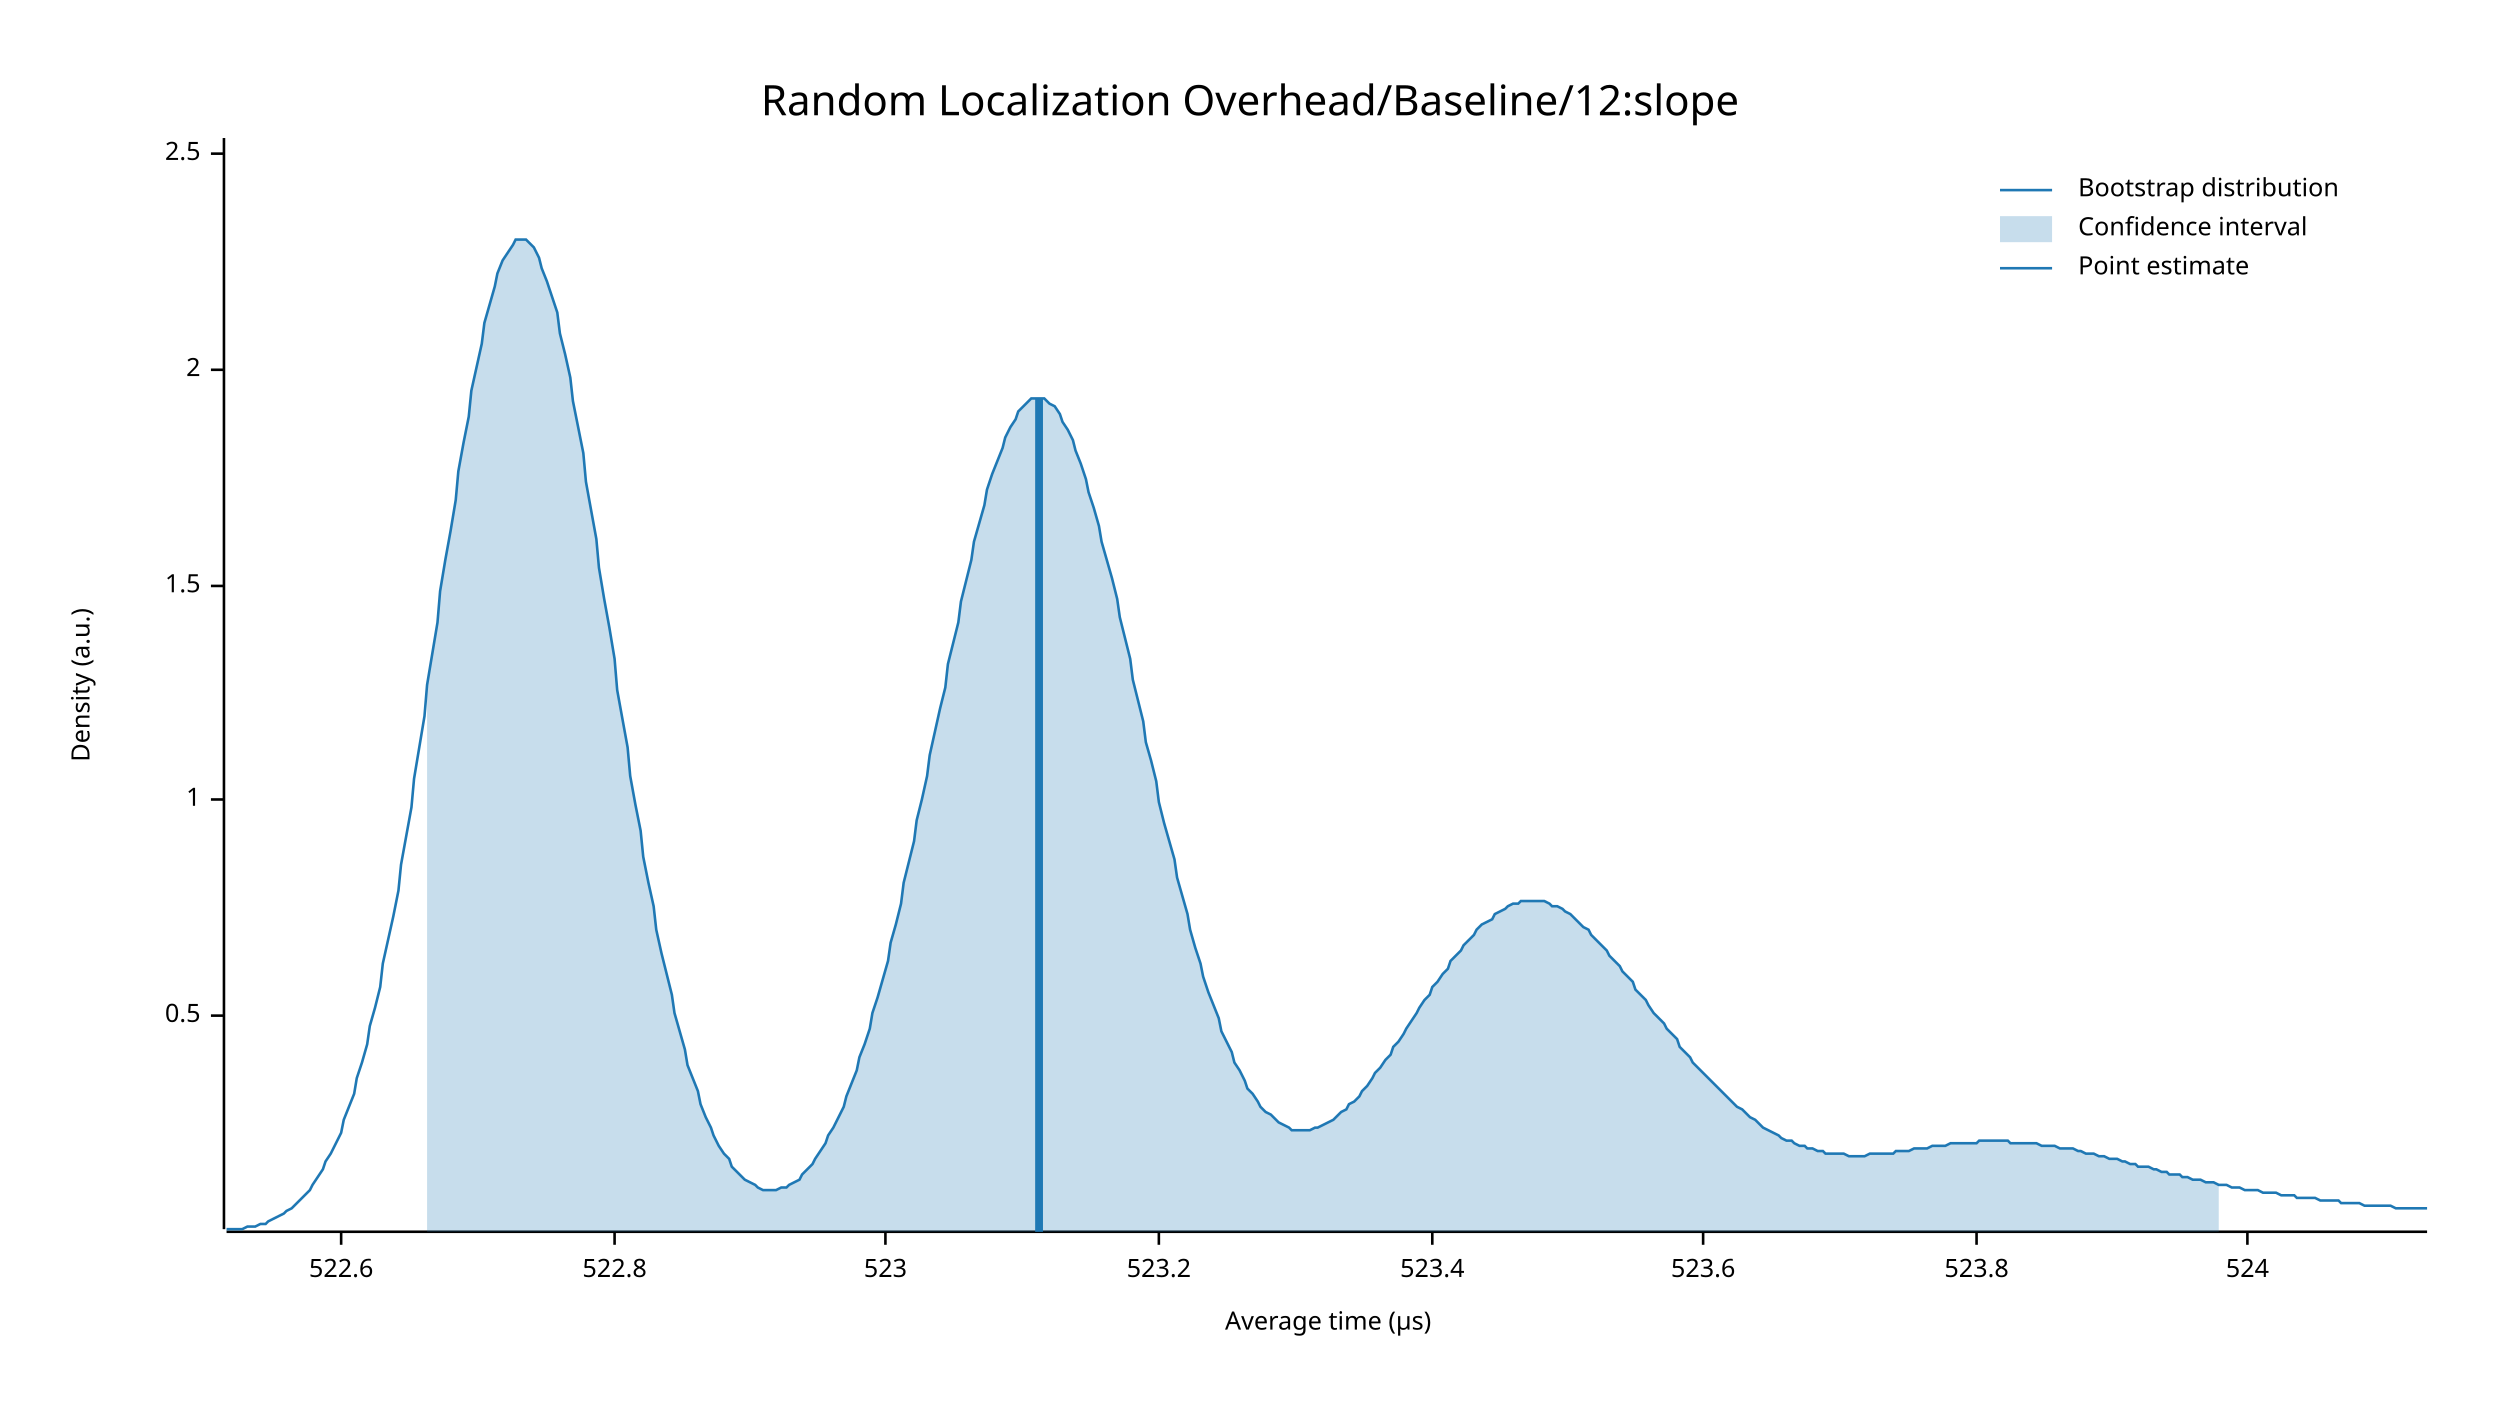
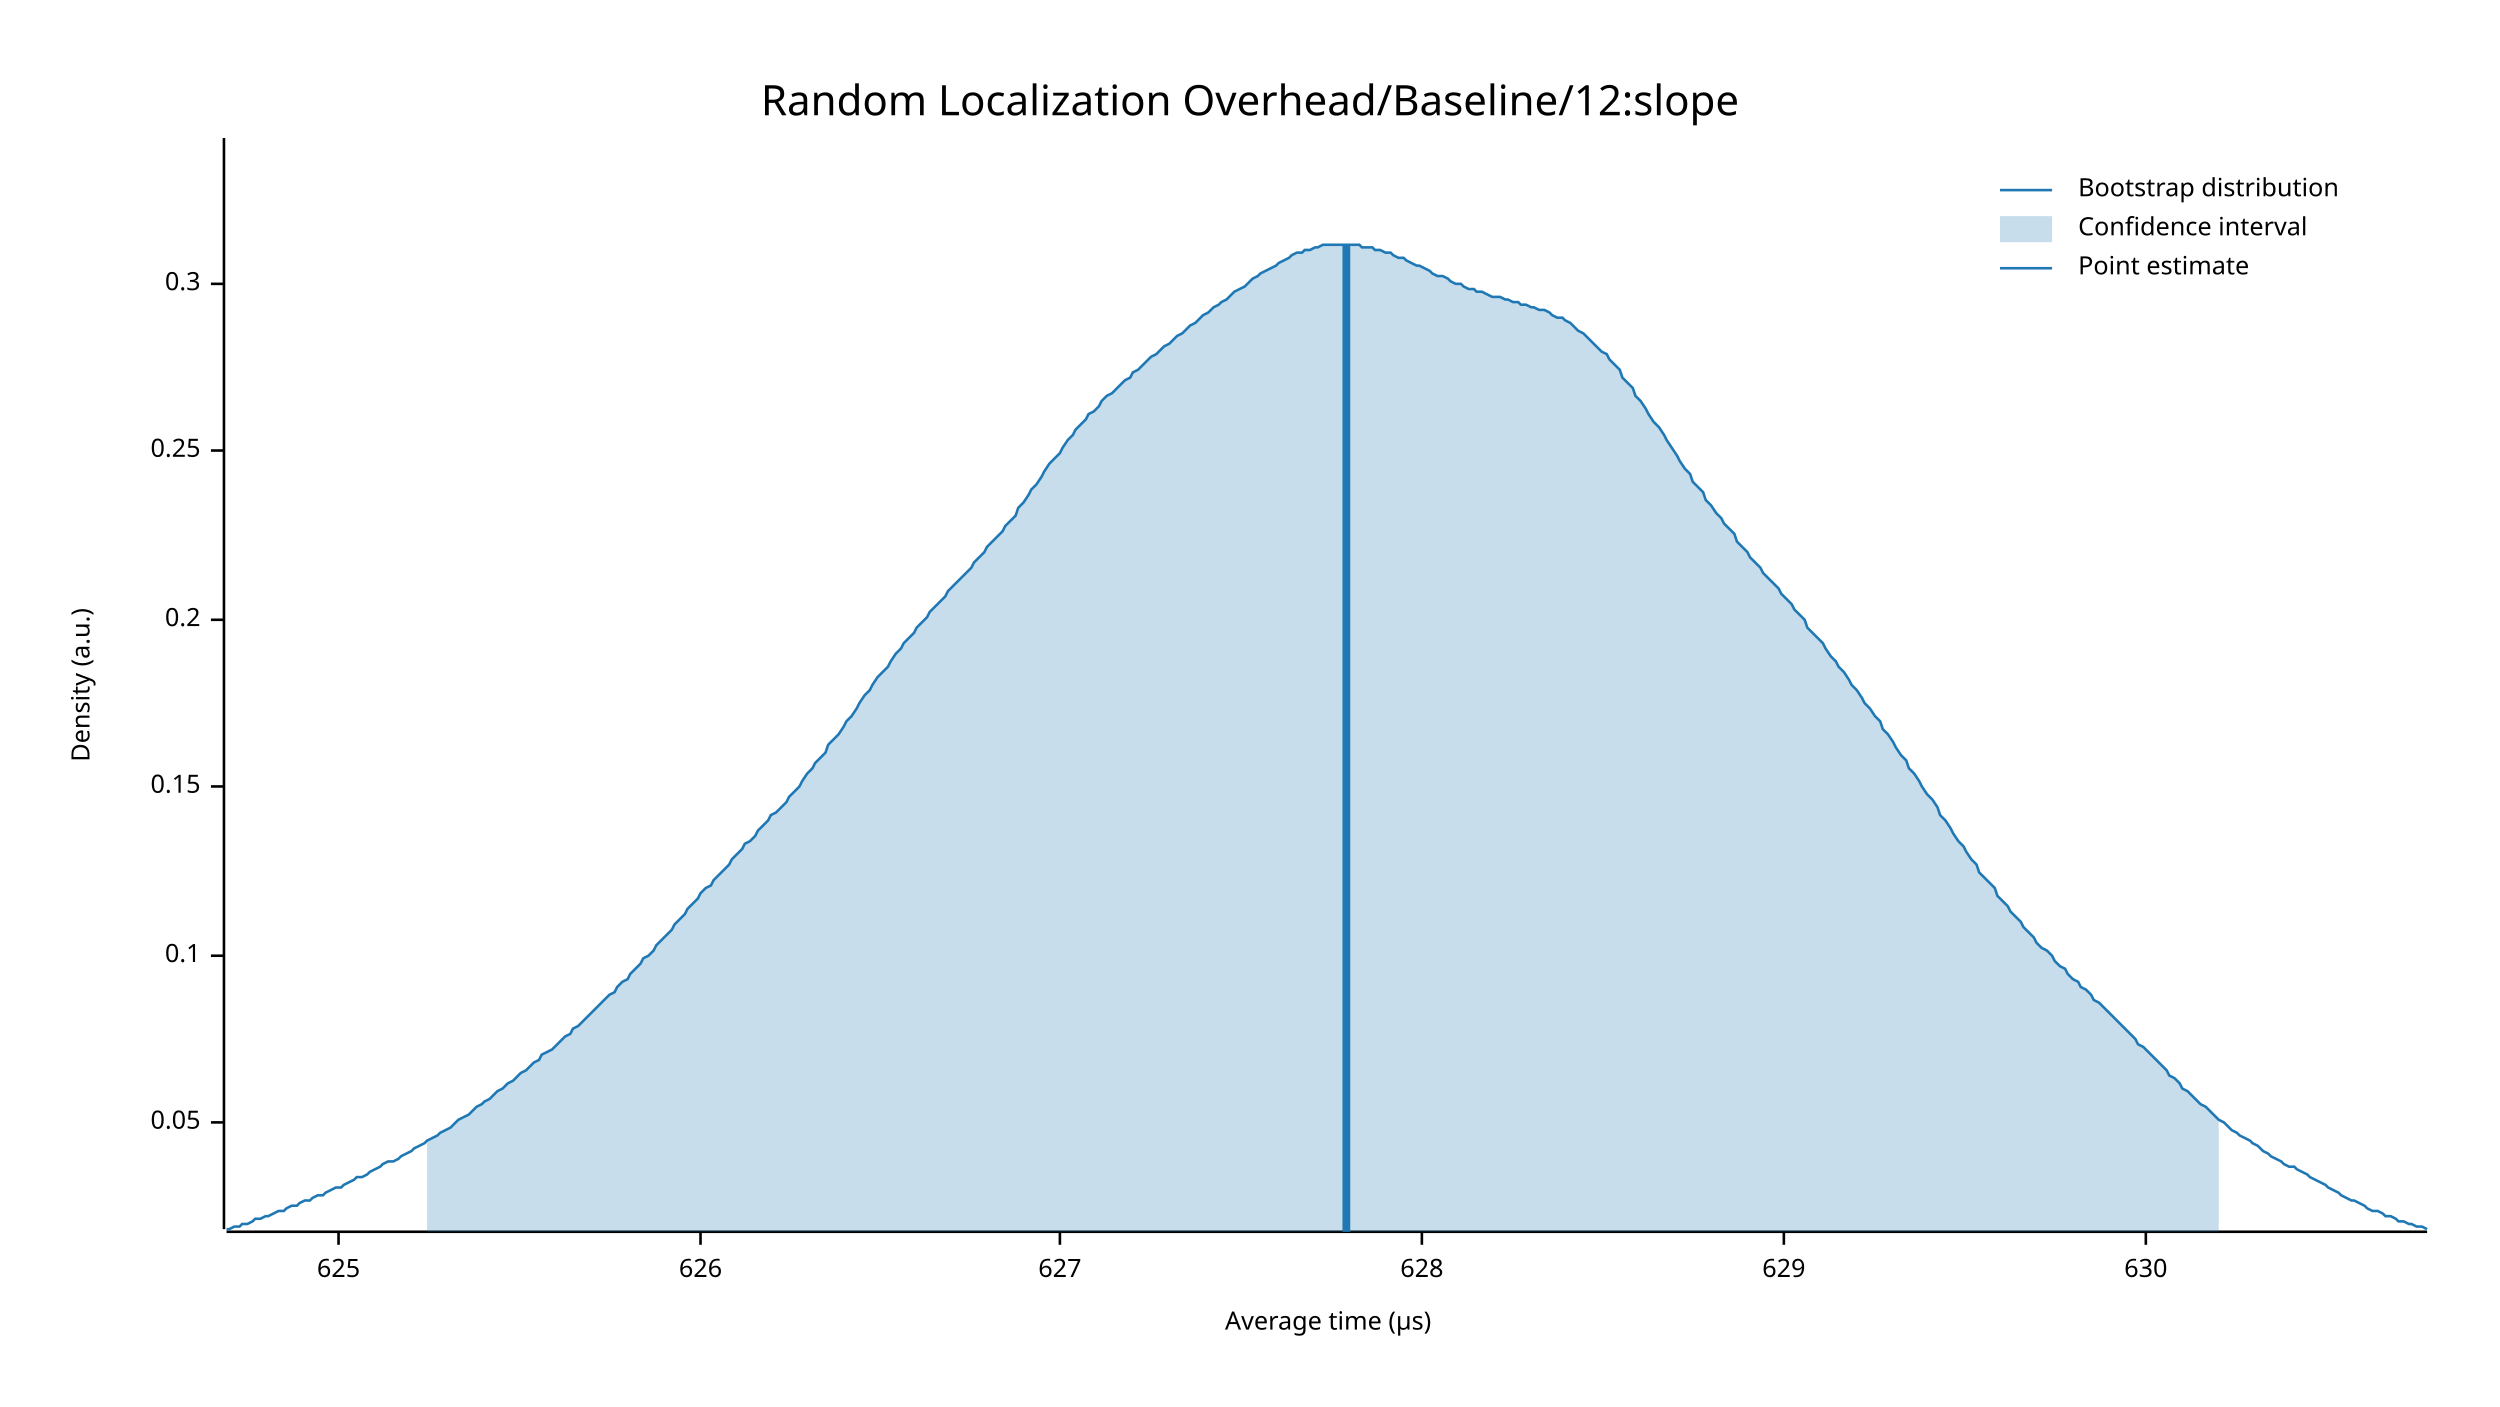
<svg xmlns="http://www.w3.org/2000/svg" width="960" height="540" viewBox="0 0 960 540">
  <text x="480" y="32" dy="0.76em" text-anchor="middle" font-family="sans-serif" font-size="16.129" opacity="1" fill="#000000">
Random Localization Overhead/Baseline/12:slope
</text>
  <text x="27" y="263" dy="0.76em" text-anchor="middle" font-family="sans-serif" font-size="9.677" opacity="1" fill="#000000" transform="rotate(270, 27, 263)">
Density (a.u.)
</text>
  <text x="510" y="513" dy="-0.5ex" text-anchor="middle" font-family="sans-serif" font-size="9.677" opacity="1" fill="#000000">
Average time (µs)
</text>
  <polyline fill="none" opacity="1" stroke="#000000" stroke-width="1" points="86,53 86,472 " />
-   <text x="77" y="390" dy="0.5ex" text-anchor="end" font-family="sans-serif" font-size="9.677" opacity="1" fill="#000000">
- 0.5
+   <text x="77" y="431" dy="0.5ex" text-anchor="end" font-family="sans-serif" font-size="9.677" opacity="1" fill="#000000">
+ 0.05
</text>
-   <polyline fill="none" opacity="1" stroke="#000000" stroke-width="1" points="81,390 86,390 " />
-   <text x="77" y="307" dy="0.5ex" text-anchor="end" font-family="sans-serif" font-size="9.677" opacity="1" fill="#000000">
- 1
+   <polyline fill="none" opacity="1" stroke="#000000" stroke-width="1" points="81,431 86,431 " />
+   <text x="77" y="367" dy="0.5ex" text-anchor="end" font-family="sans-serif" font-size="9.677" opacity="1" fill="#000000">
+ 0.1
</text>
-   <polyline fill="none" opacity="1" stroke="#000000" stroke-width="1" points="81,307 86,307 " />
-   <text x="77" y="225" dy="0.5ex" text-anchor="end" font-family="sans-serif" font-size="9.677" opacity="1" fill="#000000">
- 1.5
+   <polyline fill="none" opacity="1" stroke="#000000" stroke-width="1" points="81,367 86,367 " />
+   <text x="77" y="302" dy="0.5ex" text-anchor="end" font-family="sans-serif" font-size="9.677" opacity="1" fill="#000000">
+ 0.15
</text>
-   <polyline fill="none" opacity="1" stroke="#000000" stroke-width="1" points="81,225 86,225 " />
-   <text x="77" y="142" dy="0.5ex" text-anchor="end" font-family="sans-serif" font-size="9.677" opacity="1" fill="#000000">
- 2
+   <polyline fill="none" opacity="1" stroke="#000000" stroke-width="1" points="81,302 86,302 " />
+   <text x="77" y="238" dy="0.5ex" text-anchor="end" font-family="sans-serif" font-size="9.677" opacity="1" fill="#000000">
+ 0.2
</text>
-   <polyline fill="none" opacity="1" stroke="#000000" stroke-width="1" points="81,142 86,142 " />
-   <text x="77" y="59" dy="0.5ex" text-anchor="end" font-family="sans-serif" font-size="9.677" opacity="1" fill="#000000">
- 2.5
+   <polyline fill="none" opacity="1" stroke="#000000" stroke-width="1" points="81,238 86,238 " />
+   <text x="77" y="173" dy="0.5ex" text-anchor="end" font-family="sans-serif" font-size="9.677" opacity="1" fill="#000000">
+ 0.25
</text>
-   <polyline fill="none" opacity="1" stroke="#000000" stroke-width="1" points="81,59 86,59 " />
+   <polyline fill="none" opacity="1" stroke="#000000" stroke-width="1" points="81,173 86,173 " />
+   <text x="77" y="109" dy="0.5ex" text-anchor="end" font-family="sans-serif" font-size="9.677" opacity="1" fill="#000000">
+ 0.3
+ </text>
+   <polyline fill="none" opacity="1" stroke="#000000" stroke-width="1" points="81,109 86,109 " />
  <polyline fill="none" opacity="1" stroke="#000000" stroke-width="1" points="87,473 932,473 " />
-   <text x="131" y="483" dy="0.76em" text-anchor="middle" font-family="sans-serif" font-size="9.677" opacity="1" fill="#000000">
- 522.6
+   <text x="130" y="483" dy="0.76em" text-anchor="middle" font-family="sans-serif" font-size="9.677" opacity="1" fill="#000000">
+ 625
</text>
-   <polyline fill="none" opacity="1" stroke="#000000" stroke-width="1" points="131,473 131,478 " />
-   <text x="236" y="483" dy="0.76em" text-anchor="middle" font-family="sans-serif" font-size="9.677" opacity="1" fill="#000000">
- 522.8
+   <polyline fill="none" opacity="1" stroke="#000000" stroke-width="1" points="130,473 130,478 " />
+   <text x="269" y="483" dy="0.76em" text-anchor="middle" font-family="sans-serif" font-size="9.677" opacity="1" fill="#000000">
+ 626
</text>
-   <polyline fill="none" opacity="1" stroke="#000000" stroke-width="1" points="236,473 236,478 " />
-   <text x="340" y="483" dy="0.76em" text-anchor="middle" font-family="sans-serif" font-size="9.677" opacity="1" fill="#000000">
- 523
+   <polyline fill="none" opacity="1" stroke="#000000" stroke-width="1" points="269,473 269,478 " />
+   <text x="407" y="483" dy="0.76em" text-anchor="middle" font-family="sans-serif" font-size="9.677" opacity="1" fill="#000000">
+ 627
</text>
-   <polyline fill="none" opacity="1" stroke="#000000" stroke-width="1" points="340,473 340,478 " />
-   <text x="445" y="483" dy="0.76em" text-anchor="middle" font-family="sans-serif" font-size="9.677" opacity="1" fill="#000000">
- 523.2
+   <polyline fill="none" opacity="1" stroke="#000000" stroke-width="1" points="407,473 407,478 " />
+   <text x="546" y="483" dy="0.76em" text-anchor="middle" font-family="sans-serif" font-size="9.677" opacity="1" fill="#000000">
+ 628
</text>
-   <polyline fill="none" opacity="1" stroke="#000000" stroke-width="1" points="445,473 445,478 " />
-   <text x="550" y="483" dy="0.76em" text-anchor="middle" font-family="sans-serif" font-size="9.677" opacity="1" fill="#000000">
- 523.4
+   <polyline fill="none" opacity="1" stroke="#000000" stroke-width="1" points="546,473 546,478 " />
+   <text x="685" y="483" dy="0.76em" text-anchor="middle" font-family="sans-serif" font-size="9.677" opacity="1" fill="#000000">
+ 629
</text>
-   <polyline fill="none" opacity="1" stroke="#000000" stroke-width="1" points="550,473 550,478 " />
-   <text x="654" y="483" dy="0.76em" text-anchor="middle" font-family="sans-serif" font-size="9.677" opacity="1" fill="#000000">
- 523.6
+   <polyline fill="none" opacity="1" stroke="#000000" stroke-width="1" points="685,473 685,478 " />
+   <text x="824" y="483" dy="0.76em" text-anchor="middle" font-family="sans-serif" font-size="9.677" opacity="1" fill="#000000">
+ 630
</text>
-   <polyline fill="none" opacity="1" stroke="#000000" stroke-width="1" points="654,473 654,478 " />
-   <text x="759" y="483" dy="0.76em" text-anchor="middle" font-family="sans-serif" font-size="9.677" opacity="1" fill="#000000">
- 523.8
- </text>
-   <polyline fill="none" opacity="1" stroke="#000000" stroke-width="1" points="759,473 759,478 " />
-   <text x="863" y="483" dy="0.76em" text-anchor="middle" font-family="sans-serif" font-size="9.677" opacity="1" fill="#000000">
- 524
- </text>
-   <polyline fill="none" opacity="1" stroke="#000000" stroke-width="1" points="863,473 863,478 " />
-   <polyline fill="none" opacity="1" stroke="#1F78B4" stroke-width="1" points="87,472 88,472 90,472 92,472 93,472 95,471 97,471 98,471 100,470 102,470 103,469 105,468 107,467 109,466 110,465 112,464 114,462 115,461 117,459 119,457 120,455 122,452 124,449 125,446 127,443 129,439 131,435 132,430 134,425 136,420 137,414 139,408 141,401 142,394 144,387 146,379 147,370 149,361 151,352 153,342 154,332 156,321 158,310 159,299 161,287 163,275 164,263 166,251 168,239 169,227 171,215 173,204 175,192 176,181 178,170 180,160 181,150 183,141 185,132 186,124 188,117 190,110 191,105 193,100 195,97 197,94 198,92 200,92 202,92 203,93 205,95 207,99 208,103 210,108 212,114 214,120 215,128 217,136 219,145 220,154 222,164 224,174 225,185 227,196 229,207 230,218 232,230 234,241 236,253 237,265 239,276 241,287 242,298 244,309 246,319 247,329 249,339 251,348 252,357 254,366 256,374 258,382 259,389 261,396 263,403 264,409 266,414 268,419 269,424 271,429 273,433 274,436 276,440 278,443 280,445 281,448 283,450 285,452 286,453 288,454 290,455 291,456 293,457 295,457 296,457 298,457 300,456 302,456 303,455 305,454 307,453 308,451 310,449 312,447 313,445 315,442 317,439 318,436 320,433 322,429 324,425 325,421 327,416 329,411 330,406 332,401 334,395 335,389 337,383 339,376 341,369 342,362 344,355 346,347 347,339 349,331 351,323 352,315 354,307 356,298 357,290 359,281 361,272 363,264 364,255 366,247 368,239 369,231 371,223 373,215 374,208 376,201 378,194 379,188 381,182 383,177 385,172 386,168 388,164 390,161 391,158 393,156 395,154 396,153 398,153 400,153 401,153 403,155 405,156 407,159 408,162 410,165 412,169 413,173 415,178 417,184 418,189 420,195 422,202 423,208 425,215 427,222 429,230 430,237 432,245 434,253 435,261 437,269 439,277 440,285 442,292 444,300 445,308 447,316 449,323 451,330 452,337 454,344 456,351 457,357 459,364 461,370 462,375 464,381 466,386 468,391 469,396 471,400 473,404 474,408 476,411 478,415 479,418 481,420 483,423 484,425 486,427 488,428 490,430 491,431 493,432 495,433 496,434 498,434 500,434 501,434 503,434 505,433 506,433 508,432 510,431 512,430 513,429 515,427 517,426 518,424 520,423 522,421 523,419 525,417 527,414 528,412 530,410 532,407 534,405 535,402 537,400 539,397 540,395 542,392 544,389 545,387 547,384 549,382 550,379 552,377 554,374 556,372 557,369 559,367 561,365 562,363 564,361 566,359 567,357 569,355 571,354 573,353 574,351 576,350 578,349 579,348 581,347 583,347 584,346 586,346 588,346 589,346 591,346 593,346 595,347 596,348 598,348 600,349 601,350 603,351 605,353 606,354 608,356 610,357 611,359 613,361 615,363 617,365 618,367 620,369 622,371 623,373 625,375 627,377 628,380 630,382 632,384 633,386 635,389 637,391 639,393 640,395 642,397 644,399 645,402 647,404 649,406 650,408 652,410 654,412 655,413 657,415 659,417 661,419 662,420 664,422 666,424 667,425 669,426 671,428 672,429 674,430 676,432 677,433 679,434 681,435 683,436 684,437 686,438 688,438 689,439 691,440 693,440 694,441 696,441 698,442 700,442 701,443 703,443 705,443 706,443 708,443 710,444 711,444 713,444 715,444 716,444 718,443 720,443 722,443 723,443 725,443 727,443 728,442 730,442 732,442 733,442 735,441 737,441 738,441 740,441 742,440 744,440 745,440 747,440 749,439 750,439 752,439 754,439 755,439 757,439 759,439 760,438 762,438 764,438 766,438 767,438 769,438 771,438 772,439 774,439 776,439 777,439 779,439 781,439 782,439 784,440 786,440 788,440 789,440 791,441 793,441 794,441 796,441 798,442 799,442 801,443 803,443 804,443 806,444 808,444 810,445 811,445 813,445 815,446 816,446 818,447 820,447 821,448 823,448 825,448 827,449 828,449 830,450 832,450 833,451 835,451 837,451 838,452 840,452 842,453 843,453 845,453 847,454 849,454 850,454 852,455 854,455 855,455 857,456 859,456 860,456 862,457 864,457 865,457 867,457 869,458 871,458 872,458 874,458 876,459 877,459 879,459 881,459 882,460 884,460 886,460 887,460 889,460 891,461 893,461 894,461 896,461 898,461 899,462 901,462 903,462 904,462 906,462 908,463 909,463 911,463 913,463 915,463 916,463 918,463 920,464 921,464 923,464 925,464 926,464 928,464 930,464 932,464 " />
-   <polygon opacity="0.25" fill="#1F78B4" points="164,263 166,251 168,239 169,227 171,215 173,204 175,192 176,181 178,170 180,160 181,150 183,141 185,132 186,124 188,117 190,110 191,105 193,100 195,97 197,94 198,92 200,92 202,92 203,93 205,95 207,99 208,103 210,108 212,114 214,120 215,128 217,136 219,145 220,154 222,164 224,174 225,185 227,196 229,207 230,218 232,230 234,241 236,253 237,265 239,276 241,287 242,298 244,309 246,319 247,329 249,339 251,348 252,357 254,366 256,374 258,382 259,389 261,396 263,403 264,409 266,414 268,419 269,424 271,429 273,433 274,436 276,440 278,443 280,445 281,448 283,450 285,452 286,453 288,454 290,455 291,456 293,457 295,457 296,457 298,457 300,456 302,456 303,455 305,454 307,453 308,451 310,449 312,447 313,445 315,442 317,439 318,436 320,433 322,429 324,425 325,421 327,416 329,411 330,406 332,401 334,395 335,389 337,383 339,376 341,369 342,362 344,355 346,347 347,339 349,331 351,323 352,315 354,307 356,298 357,290 359,281 361,272 363,264 364,255 366,247 368,239 369,231 371,223 373,215 374,208 376,201 378,194 379,188 381,182 383,177 385,172 386,168 388,164 390,161 391,158 393,156 395,154 396,153 398,153 400,153 401,153 403,155 405,156 407,159 408,162 410,165 412,169 413,173 415,178 417,184 418,189 420,195 422,202 423,208 425,215 427,222 429,230 430,237 432,245 434,253 435,261 437,269 439,277 440,285 442,292 444,300 445,308 447,316 449,323 451,330 452,337 454,344 456,351 457,357 459,364 461,370 462,375 464,381 466,386 468,391 469,396 471,400 473,404 474,408 476,411 478,415 479,418 481,420 483,423 484,425 486,427 488,428 490,430 491,431 493,432 495,433 496,434 498,434 500,434 501,434 503,434 505,433 506,433 508,432 510,431 512,430 513,429 515,427 517,426 518,424 520,423 522,421 523,419 525,417 527,414 528,412 530,410 532,407 534,405 535,402 537,400 539,397 540,395 542,392 544,389 545,387 547,384 549,382 550,379 552,377 554,374 556,372 557,369 559,367 561,365 562,363 564,361 566,359 567,357 569,355 571,354 573,353 574,351 576,350 578,349 579,348 581,347 583,347 584,346 586,346 588,346 589,346 591,346 593,346 595,347 596,348 598,348 600,349 601,350 603,351 605,353 606,354 608,356 610,357 611,359 613,361 615,363 617,365 618,367 620,369 622,371 623,373 625,375 627,377 628,380 630,382 632,384 633,386 635,389 637,391 639,393 640,395 642,397 644,399 645,402 647,404 649,406 650,408 652,410 654,412 655,413 657,415 659,417 661,419 662,420 664,422 666,424 667,425 669,426 671,428 672,429 674,430 676,432 677,433 679,434 681,435 683,436 684,437 686,438 688,438 689,439 691,440 693,440 694,441 696,441 698,442 700,442 701,443 703,443 705,443 706,443 708,443 710,444 711,444 713,444 715,444 716,444 718,443 720,443 722,443 723,443 725,443 727,443 728,442 730,442 732,442 733,442 735,441 737,441 738,441 740,441 742,440 744,440 745,440 747,440 749,439 750,439 752,439 754,439 755,439 757,439 759,439 760,438 762,438 764,438 766,438 767,438 769,438 771,438 772,439 774,439 776,439 777,439 779,439 781,439 782,439 784,440 786,440 788,440 789,440 791,441 793,441 794,441 796,441 798,442 799,442 801,443 803,443 804,443 806,444 808,444 810,445 811,445 813,445 815,446 816,446 818,447 820,447 821,448 823,448 825,448 827,449 828,449 830,450 832,450 833,451 835,451 837,451 838,452 840,452 842,453 843,453 845,453 847,454 849,454 850,454 852,455 852,473 164,473 " />
-   <polyline fill="none" opacity="1" stroke="#1F78B4" stroke-width="3" points="399,473 399,153 " />
+   <polyline fill="none" opacity="1" stroke="#000000" stroke-width="1" points="824,473 824,478 " />
+   <polyline fill="none" opacity="1" stroke="#1F78B4" stroke-width="1" points="87,472 88,472 90,471 92,471 93,470 95,470 97,469 98,468 100,468 102,467 103,467 105,466 107,465 109,465 110,464 112,463 114,463 115,462 117,461 119,461 120,460 122,459 124,459 125,458 127,457 129,456 131,456 132,455 134,454 136,453 137,452 139,452 141,451 142,450 144,449 146,448 147,447 149,446 151,446 153,445 154,444 156,443 158,442 159,441 161,440 163,439 164,438 166,437 168,436 169,435 171,434 173,433 175,431 176,430 178,429 180,428 181,427 183,425 185,424 186,423 188,422 190,420 191,419 193,418 195,416 197,415 198,414 200,412 202,411 203,410 205,408 207,407 208,405 210,404 212,403 214,401 215,400 217,398 219,397 220,395 222,394 224,392 225,391 227,389 229,387 230,386 232,384 234,382 236,381 237,379 239,377 241,376 242,374 244,372 246,370 247,368 249,367 251,365 252,363 254,361 256,359 258,357 259,355 261,353 263,351 264,349 266,347 268,345 269,343 271,341 273,340 274,338 276,336 278,334 280,332 281,330 283,328 285,326 286,324 288,323 290,321 291,319 293,317 295,315 296,313 298,312 300,310 302,308 303,306 305,304 307,302 308,300 310,297 312,295 313,293 315,291 317,289 318,286 320,284 322,282 324,279 325,277 327,275 329,272 330,270 332,267 334,265 335,263 337,260 339,258 341,256 342,254 344,251 346,249 347,247 349,245 351,243 352,241 354,239 356,237 357,235 359,233 361,231 363,229 364,227 366,225 368,223 369,222 371,220 373,218 374,216 376,214 378,212 379,210 381,208 383,206 385,204 386,202 388,200 390,198 391,195 393,193 395,190 396,188 398,186 400,183 401,181 403,178 405,176 407,174 408,172 410,169 412,167 413,165 415,163 417,161 418,159 420,158 422,156 423,154 425,152 427,151 429,149 430,148 432,146 434,145 435,143 437,142 439,140 440,139 442,137 444,136 445,135 447,133 449,132 451,130 452,129 454,128 456,126 457,125 459,124 461,122 462,121 464,120 466,118 468,117 469,116 471,115 473,113 474,112 476,111 478,110 479,109 481,107 483,106 484,105 486,104 488,103 490,102 491,101 493,100 495,99 496,98 498,97 500,97 501,96 503,96 505,95 506,95 508,94 510,94 512,94 513,94 515,94 517,94 518,94 520,94 522,94 523,95 525,95 527,95 528,96 530,96 532,97 534,97 535,98 537,99 539,99 540,100 542,101 544,102 545,102 547,103 549,104 550,105 552,106 554,106 556,107 557,108 559,109 561,109 562,110 564,111 566,111 567,112 569,112 571,113 573,114 574,114 576,114 578,115 579,115 581,116 583,116 584,117 586,117 588,118 589,118 591,119 593,119 595,120 596,121 598,122 600,122 601,123 603,124 605,126 606,127 608,128 610,130 611,131 613,133 615,135 617,136 618,138 620,140 622,142 623,145 625,147 627,149 628,152 630,154 632,157 633,159 635,162 637,164 639,167 640,169 642,172 644,175 645,177 647,180 649,182 650,185 652,187 654,189 655,192 657,194 659,197 661,199 662,201 664,203 666,205 667,208 669,210 671,212 672,214 674,216 676,218 677,220 679,222 681,224 683,226 684,228 686,230 688,232 689,234 691,236 693,238 694,241 696,243 698,245 700,247 701,249 703,252 705,254 706,256 708,258 710,261 711,263 713,265 715,268 716,270 718,272 720,275 722,277 723,280 725,282 727,285 728,287 730,290 732,292 733,295 735,297 737,300 738,302 740,305 742,307 744,310 745,313 747,315 749,318 750,320 752,323 754,325 755,327 757,330 759,332 760,335 762,337 764,339 766,341 767,344 769,346 771,348 772,350 774,352 776,354 777,356 779,358 781,360 782,362 784,364 786,365 788,367 789,369 791,371 793,372 794,374 796,376 798,377 799,379 801,380 803,382 804,384 806,385 808,387 810,389 811,390 813,392 815,394 816,395 818,397 820,399 821,401 823,402 825,404 827,406 828,407 830,409 832,411 833,413 835,414 837,416 838,418 840,419 842,421 843,422 845,424 847,425 849,427 850,428 852,430 854,431 855,432 857,434 859,435 860,436 862,437 864,438 865,439 867,440 869,442 871,443 872,444 874,445 876,446 877,447 879,448 881,448 882,449 884,450 886,451 887,452 889,453 891,454 893,455 894,456 896,457 898,458 899,459 901,460 903,461 904,461 906,462 908,463 909,464 911,465 913,465 915,466 916,467 918,467 920,468 921,469 923,469 925,470 926,470 928,471 930,471 932,472 " />
+   <polygon opacity="0.25" fill="#1F78B4" points="164,438 166,437 168,436 169,435 171,434 173,433 175,431 176,430 178,429 180,428 181,427 183,425 185,424 186,423 188,422 190,420 191,419 193,418 195,416 197,415 198,414 200,412 202,411 203,410 205,408 207,407 208,405 210,404 212,403 214,401 215,400 217,398 219,397 220,395 222,394 224,392 225,391 227,389 229,387 230,386 232,384 234,382 236,381 237,379 239,377 241,376 242,374 244,372 246,370 247,368 249,367 251,365 252,363 254,361 256,359 258,357 259,355 261,353 263,351 264,349 266,347 268,345 269,343 271,341 273,340 274,338 276,336 278,334 280,332 281,330 283,328 285,326 286,324 288,323 290,321 291,319 293,317 295,315 296,313 298,312 300,310 302,308 303,306 305,304 307,302 308,300 310,297 312,295 313,293 315,291 317,289 318,286 320,284 322,282 324,279 325,277 327,275 329,272 330,270 332,267 334,265 335,263 337,260 339,258 341,256 342,254 344,251 346,249 347,247 349,245 351,243 352,241 354,239 356,237 357,235 359,233 361,231 363,229 364,227 366,225 368,223 369,222 371,220 373,218 374,216 376,214 378,212 379,210 381,208 383,206 385,204 386,202 388,200 390,198 391,195 393,193 395,190 396,188 398,186 400,183 401,181 403,178 405,176 407,174 408,172 410,169 412,167 413,165 415,163 417,161 418,159 420,158 422,156 423,154 425,152 427,151 429,149 430,148 432,146 434,145 435,143 437,142 439,140 440,139 442,137 444,136 445,135 447,133 449,132 451,130 452,129 454,128 456,126 457,125 459,124 461,122 462,121 464,120 466,118 468,117 469,116 471,115 473,113 474,112 476,111 478,110 479,109 481,107 483,106 484,105 486,104 488,103 490,102 491,101 493,100 495,99 496,98 498,97 500,97 501,96 503,96 505,95 506,95 508,94 510,94 512,94 513,94 515,94 517,94 518,94 520,94 522,94 523,95 525,95 527,95 528,96 530,96 532,97 534,97 535,98 537,99 539,99 540,100 542,101 544,102 545,102 547,103 549,104 550,105 552,106 554,106 556,107 557,108 559,109 561,109 562,110 564,111 566,111 567,112 569,112 571,113 573,114 574,114 576,114 578,115 579,115 581,116 583,116 584,117 586,117 588,118 589,118 591,119 593,119 595,120 596,121 598,122 600,122 601,123 603,124 605,126 606,127 608,128 610,130 611,131 613,133 615,135 617,136 618,138 620,140 622,142 623,145 625,147 627,149 628,152 630,154 632,157 633,159 635,162 637,164 639,167 640,169 642,172 644,175 645,177 647,180 649,182 650,185 652,187 654,189 655,192 657,194 659,197 661,199 662,201 664,203 666,205 667,208 669,210 671,212 672,214 674,216 676,218 677,220 679,222 681,224 683,226 684,228 686,230 688,232 689,234 691,236 693,238 694,241 696,243 698,245 700,247 701,249 703,252 705,254 706,256 708,258 710,261 711,263 713,265 715,268 716,270 718,272 720,275 722,277 723,280 725,282 727,285 728,287 730,290 732,292 733,295 735,297 737,300 738,302 740,305 742,307 744,310 745,313 747,315 749,318 750,320 752,323 754,325 755,327 757,330 759,332 760,335 762,337 764,339 766,341 767,344 769,346 771,348 772,350 774,352 776,354 777,356 779,358 781,360 782,362 784,364 786,365 788,367 789,369 791,371 793,372 794,374 796,376 798,377 799,379 801,380 803,382 804,384 806,385 808,387 810,389 811,390 813,392 815,394 816,395 818,397 820,399 821,401 823,402 825,404 827,406 828,407 830,409 832,411 833,413 835,414 837,416 838,418 840,419 842,421 843,422 845,424 847,425 849,427 850,428 852,430 852,473 164,473 " />
+   <polyline fill="none" opacity="1" stroke="#1F78B4" stroke-width="3" points="517,473 517,94 " />
  <text x="798" y="68" dy="0.76em" text-anchor="start" font-family="sans-serif" font-size="9.677" opacity="1" fill="#000000">
Bootstrap distribution
</text>
  <text x="798" y="83" dy="0.76em" text-anchor="start" font-family="sans-serif" font-size="9.677" opacity="1" fill="#000000">
Confidence interval
</text>
  <text x="798" y="98" dy="0.76em" text-anchor="start" font-family="sans-serif" font-size="9.677" opacity="1" fill="#000000">
Point estimate
</text>
  <polyline fill="none" opacity="1" stroke="#1F78B4" stroke-width="1" points="768,73 788,73 " />
  <rect x="768" y="83" width="20" height="10" opacity="0.25" fill="#1F78B4" stroke="none" />
  <polyline fill="none" opacity="1" stroke="#1F78B4" stroke-width="1" points="768,103 788,103 " />
</svg>
